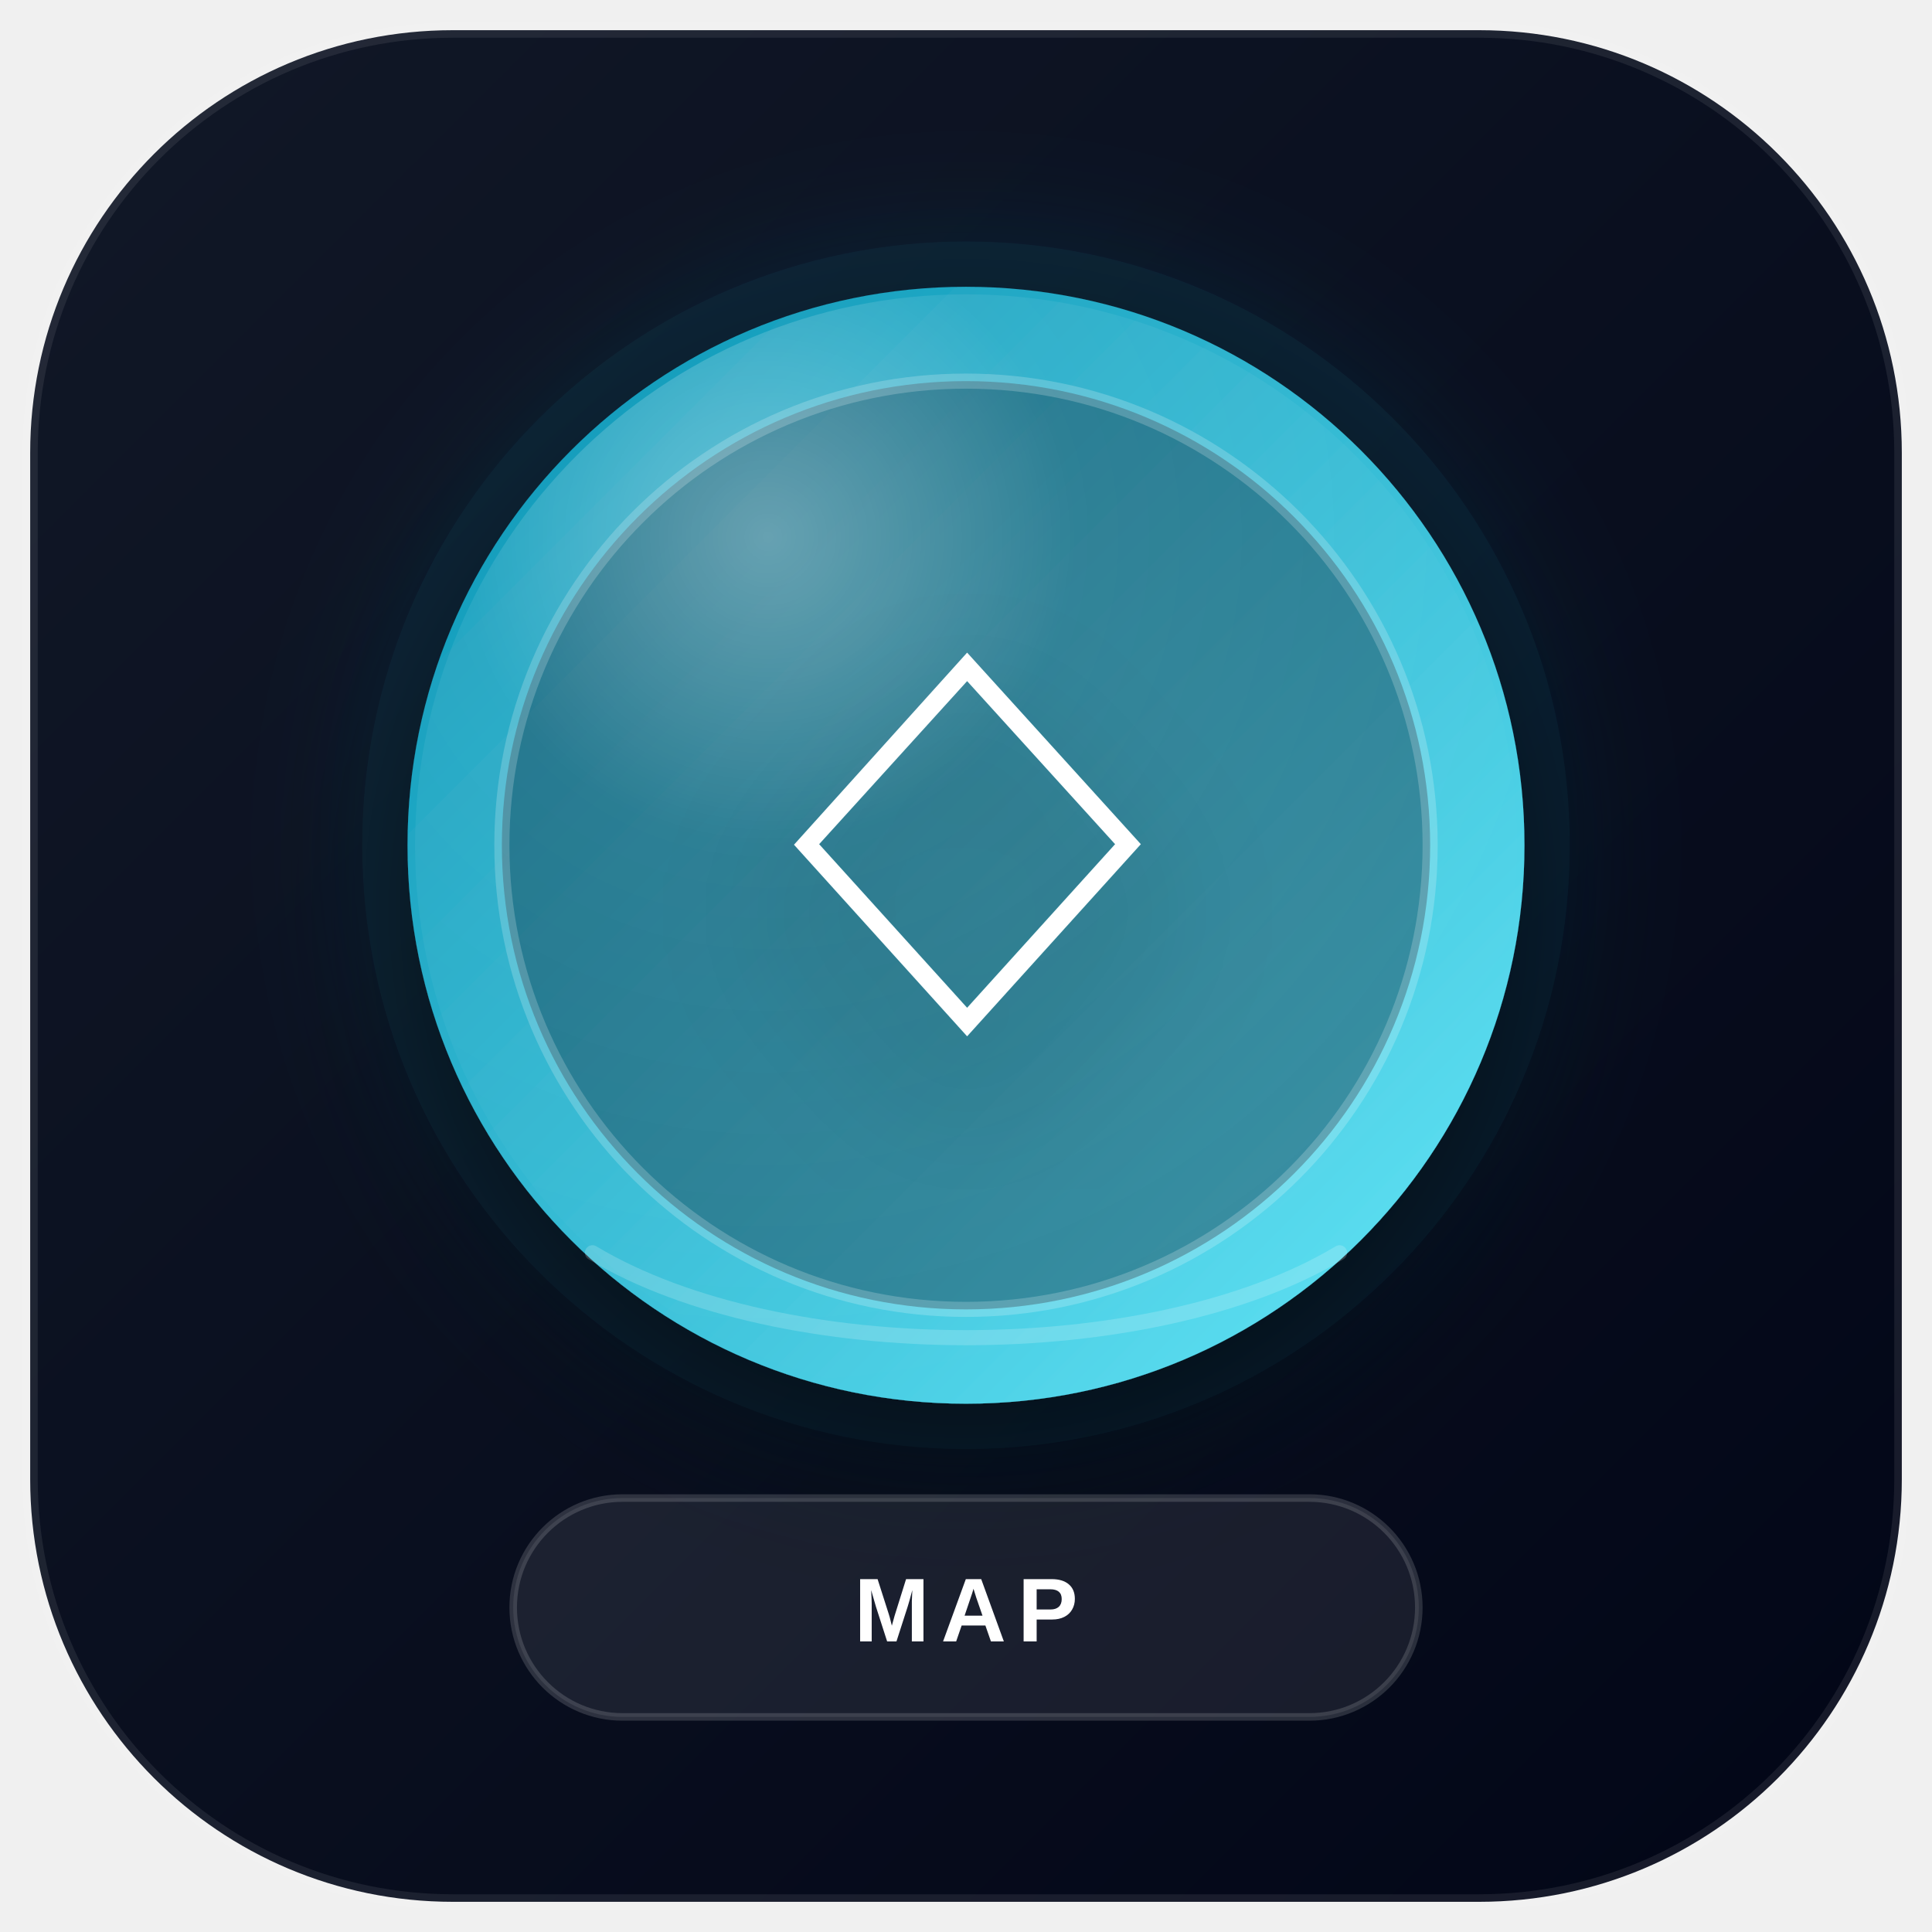
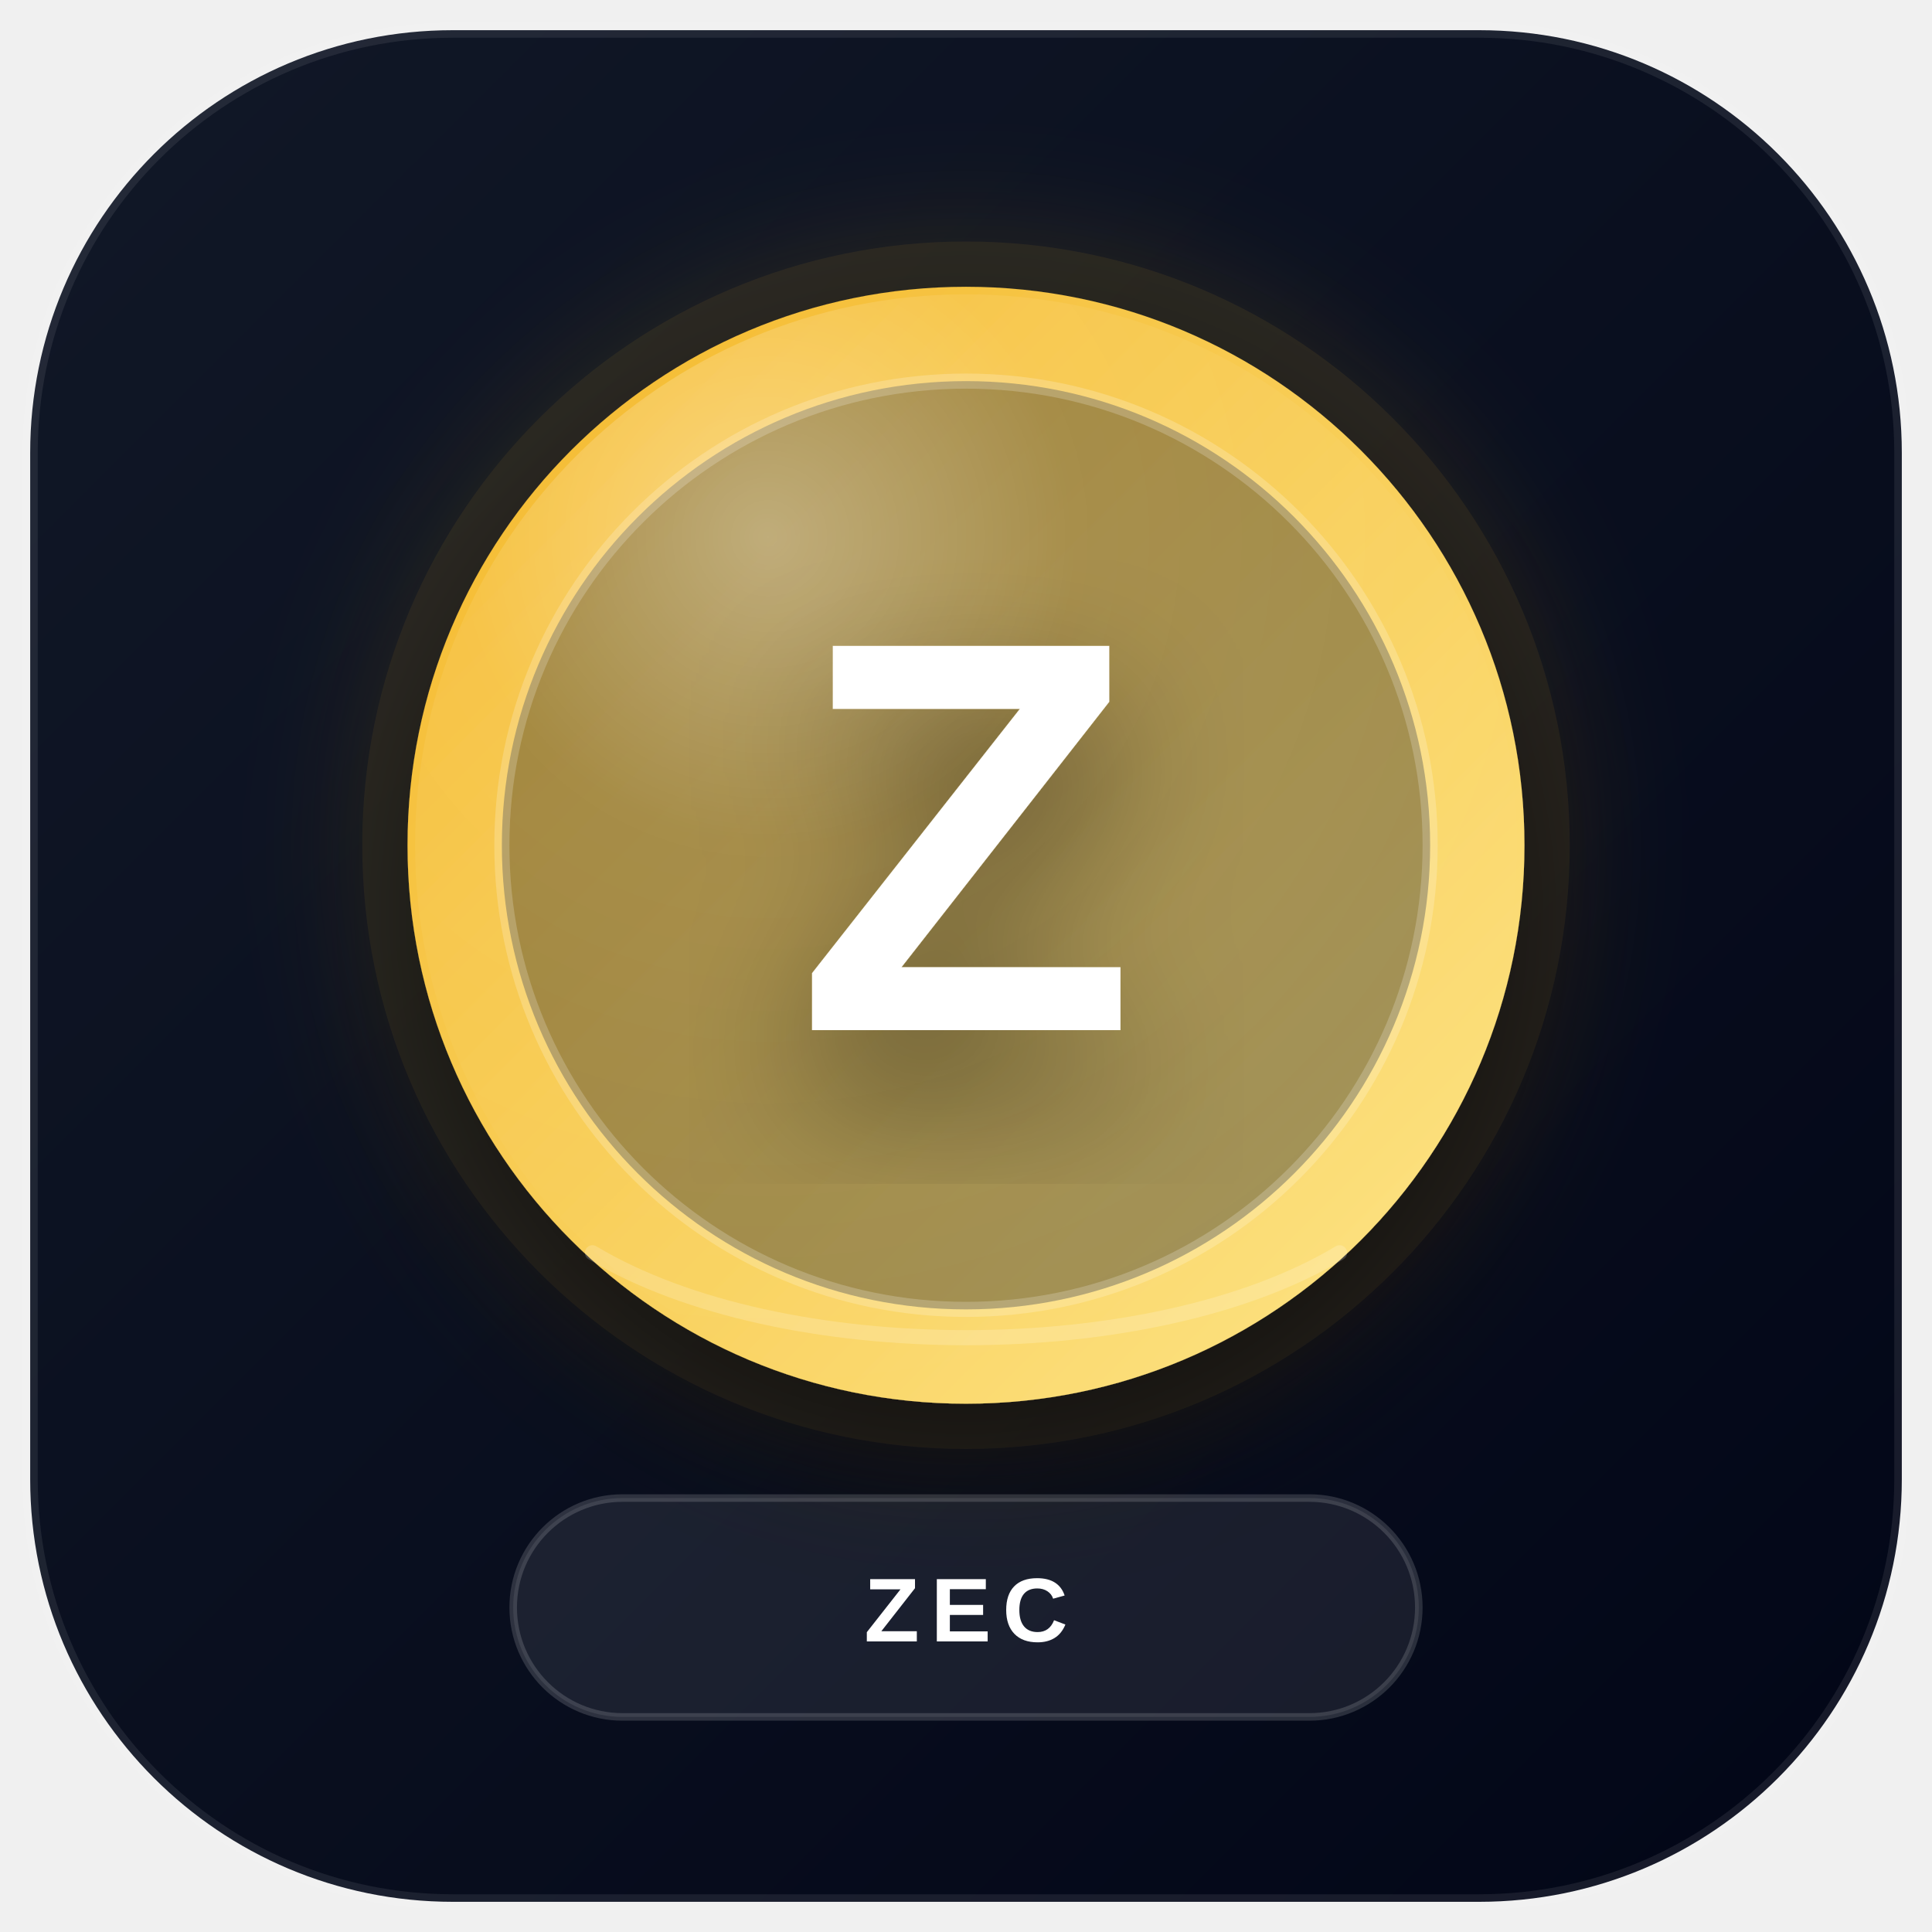
<svg xmlns="http://www.w3.org/2000/svg" viewBox="0 0 512 512" role="img">
  <defs>
    <linearGradient id="tile" x1="0" y1="0" x2="1" y2="1">
      <stop offset="0" stop-color="#111827" />
      <stop offset="1" stop-color="#020617" />
    </linearGradient>
    <linearGradient id="brand" x1="0" y1="0" x2="1" y2="1">
-       <stop offset="0" stop-color="#0891B2" />
-       <stop offset="1" stop-color="#67E8F9" />
+       <stop offset="0" stop-color="#F4B728" />
+       <stop offset="1" stop-color="#FDE68A" />
    </linearGradient>
    <radialGradient id="shine" cx="32%" cy="22%" r="78%">
      <stop offset="0" stop-color="#FFFFFF" stop-opacity=".34" />
      <stop offset=".36" stop-color="#FFFFFF" stop-opacity=".07" />
      <stop offset="1" stop-color="#FFFFFF" stop-opacity="0" />
    </radialGradient>
    <filter id="shadow" x="-40%" y="-40%" width="180%" height="180%">
      <feDropShadow dx="0" dy="18" stdDeviation="20" flood-color="#000000" flood-opacity=".48" />
    </filter>
    <filter id="glow" x="-40%" y="-40%" width="180%" height="180%">
      <feGaussianBlur stdDeviation="16" result="blur" />
      <feMerge>
        <feMergeNode in="blur" />
        <feMergeNode in="SourceGraphic" />
      </feMerge>
    </filter>
  </defs>
  <rect x="8" y="8" width="496" height="496" rx="112" fill="url(#tile)" stroke="#FFFFFF" stroke-opacity=".08" stroke-width="4" />
-   <circle cx="256" cy="224" r="160" fill="#0891B2" opacity=".14" filter="url(#glow)" />
+   <circle cx="256" cy="224" r="160" fill="#F4B728" opacity=".14" filter="url(#glow)" />
  <circle cx="256" cy="224" r="148" fill="url(#brand)" filter="url(#shadow)" />
  <circle cx="256" cy="224" r="123" fill="#07101F" fill-opacity=".36" stroke="#FFFFFF" stroke-opacity=".20" stroke-width="4" />
  <circle cx="256" cy="224" r="146" fill="url(#shine)" />
  <path d="M157 332 C207 362 305 362 355 332" fill="none" stroke="#FFFFFF" stroke-opacity=".18" stroke-width="4" stroke-linecap="round" />
-   <text x="256" y="273" text-anchor="middle" font-family="Arial,Helvetica,sans-serif" font-size="148" font-weight="800" fill="#FFFFFF" filter="url(#shadow)">◇</text>
+   <text x="256" y="273" text-anchor="middle" font-family="Arial,Helvetica,sans-serif" font-size="148" font-weight="800" fill="#FFFFFF" filter="url(#shadow)">Z</text>
  <rect x="136" y="397" width="240" height="58" rx="29" fill="#FFFFFF" fill-opacity=".08" stroke="#FFFFFF" stroke-opacity=".15" stroke-width="2" />
-   <text x="256" y="435" text-anchor="middle" font-family="Arial,Helvetica,sans-serif" font-size="24" font-weight="800" letter-spacing="3" fill="#FFFFFF">MAP</text>
+   <text x="256" y="435" text-anchor="middle" font-family="Arial,Helvetica,sans-serif" font-size="24" font-weight="800" letter-spacing="3" fill="#FFFFFF">ZEC</text>
</svg>
